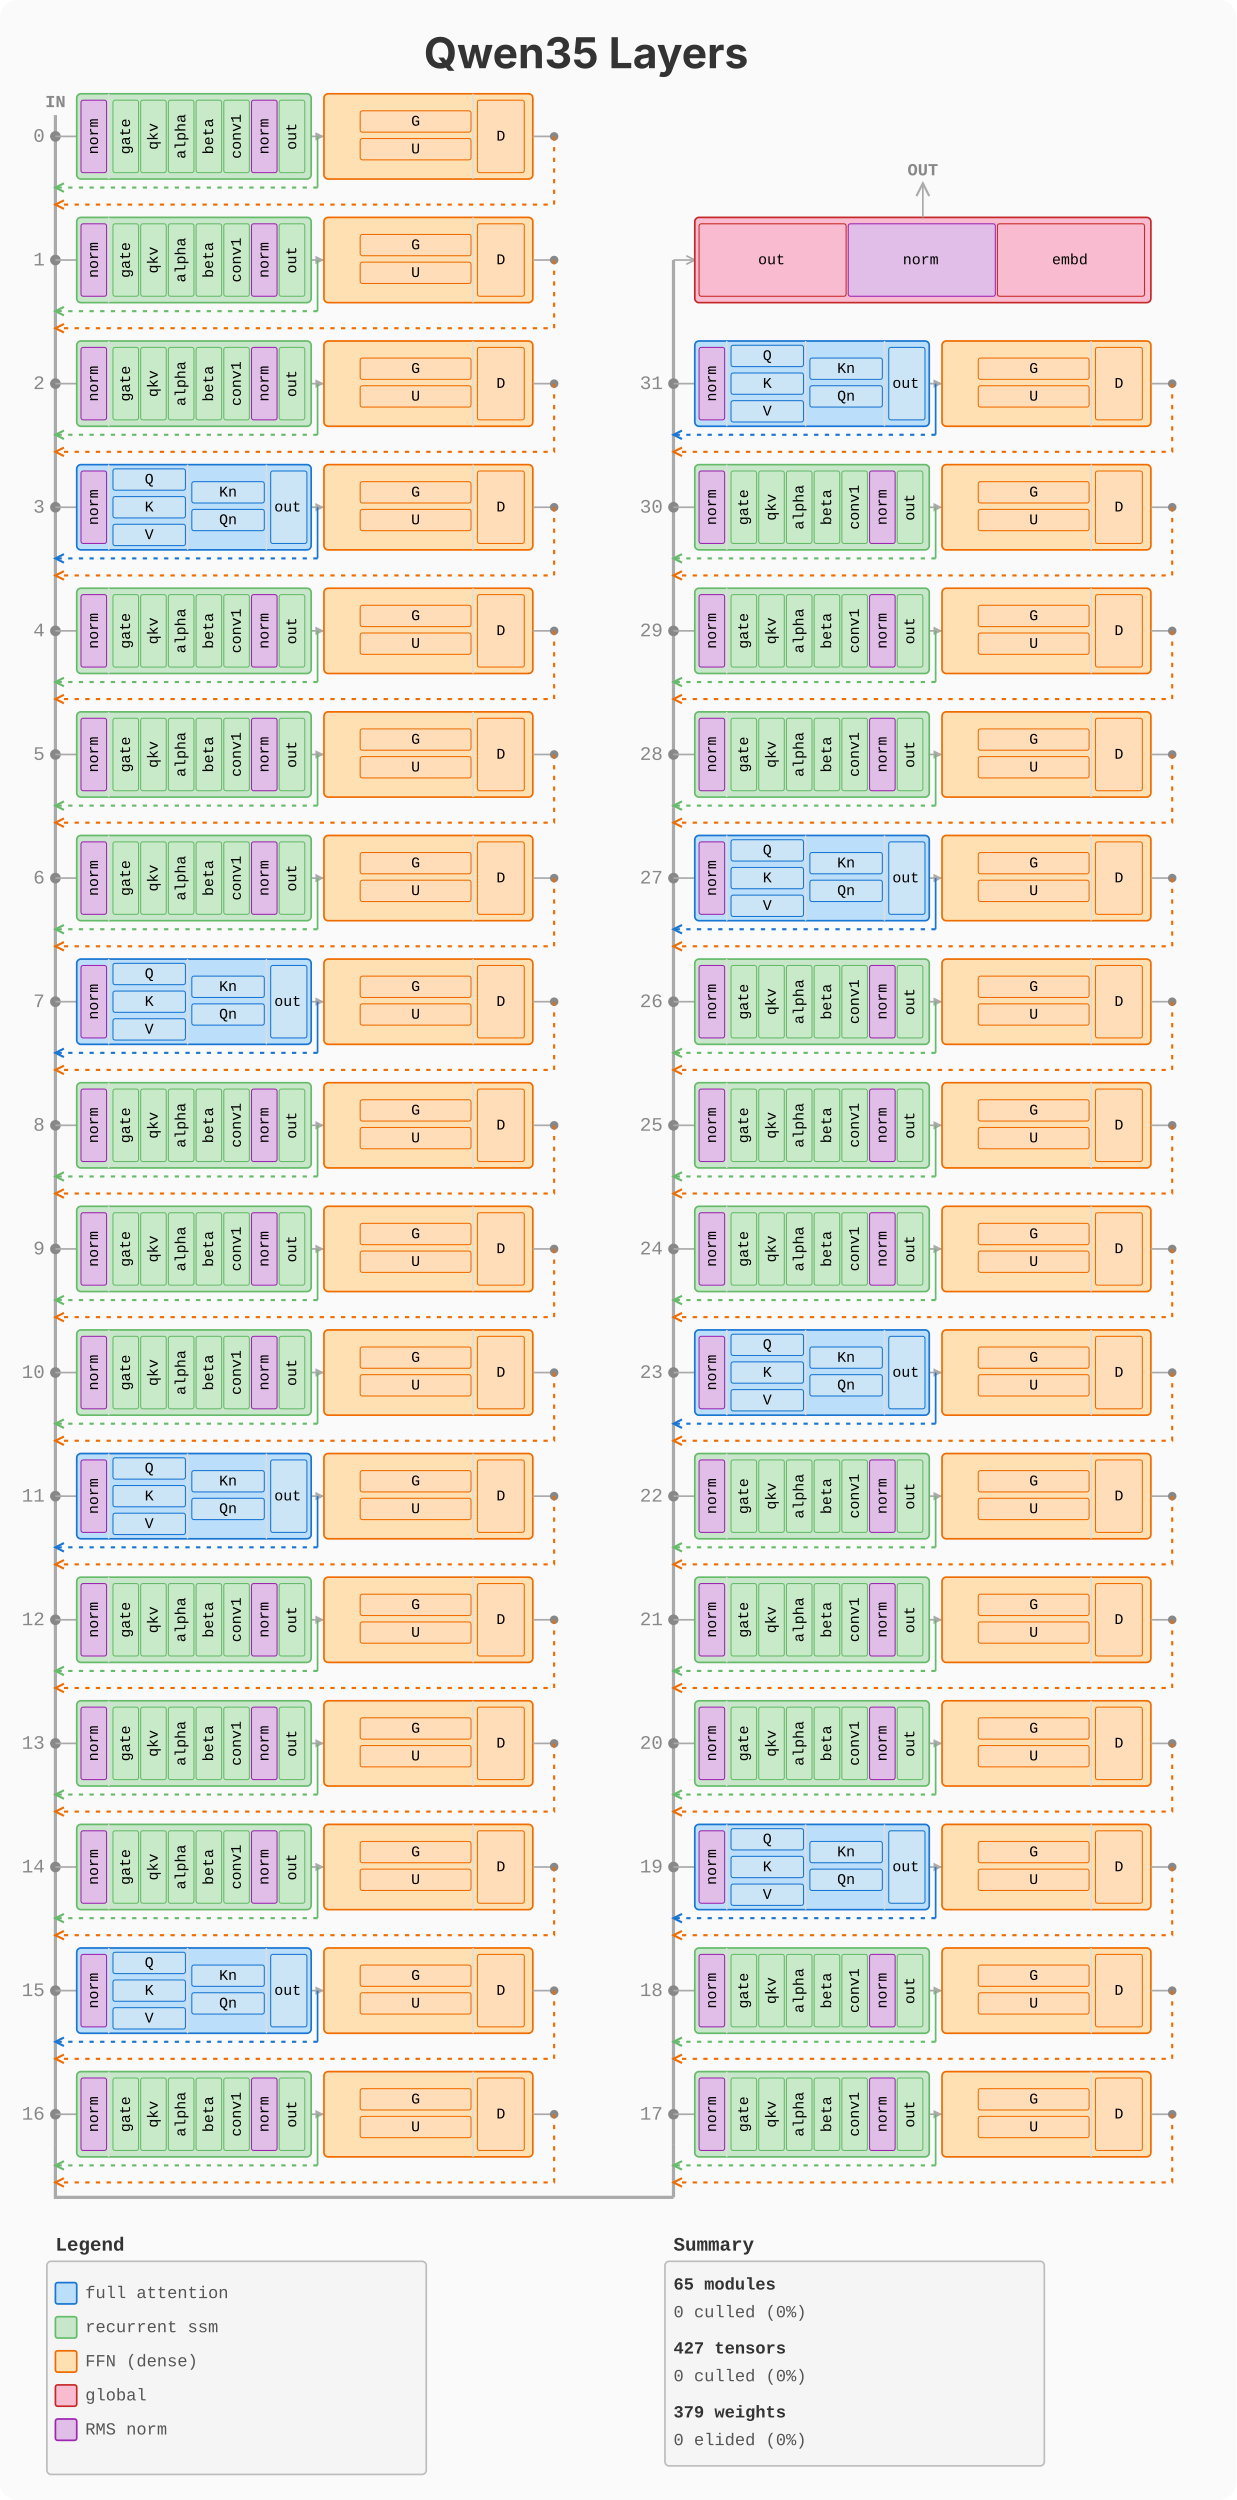
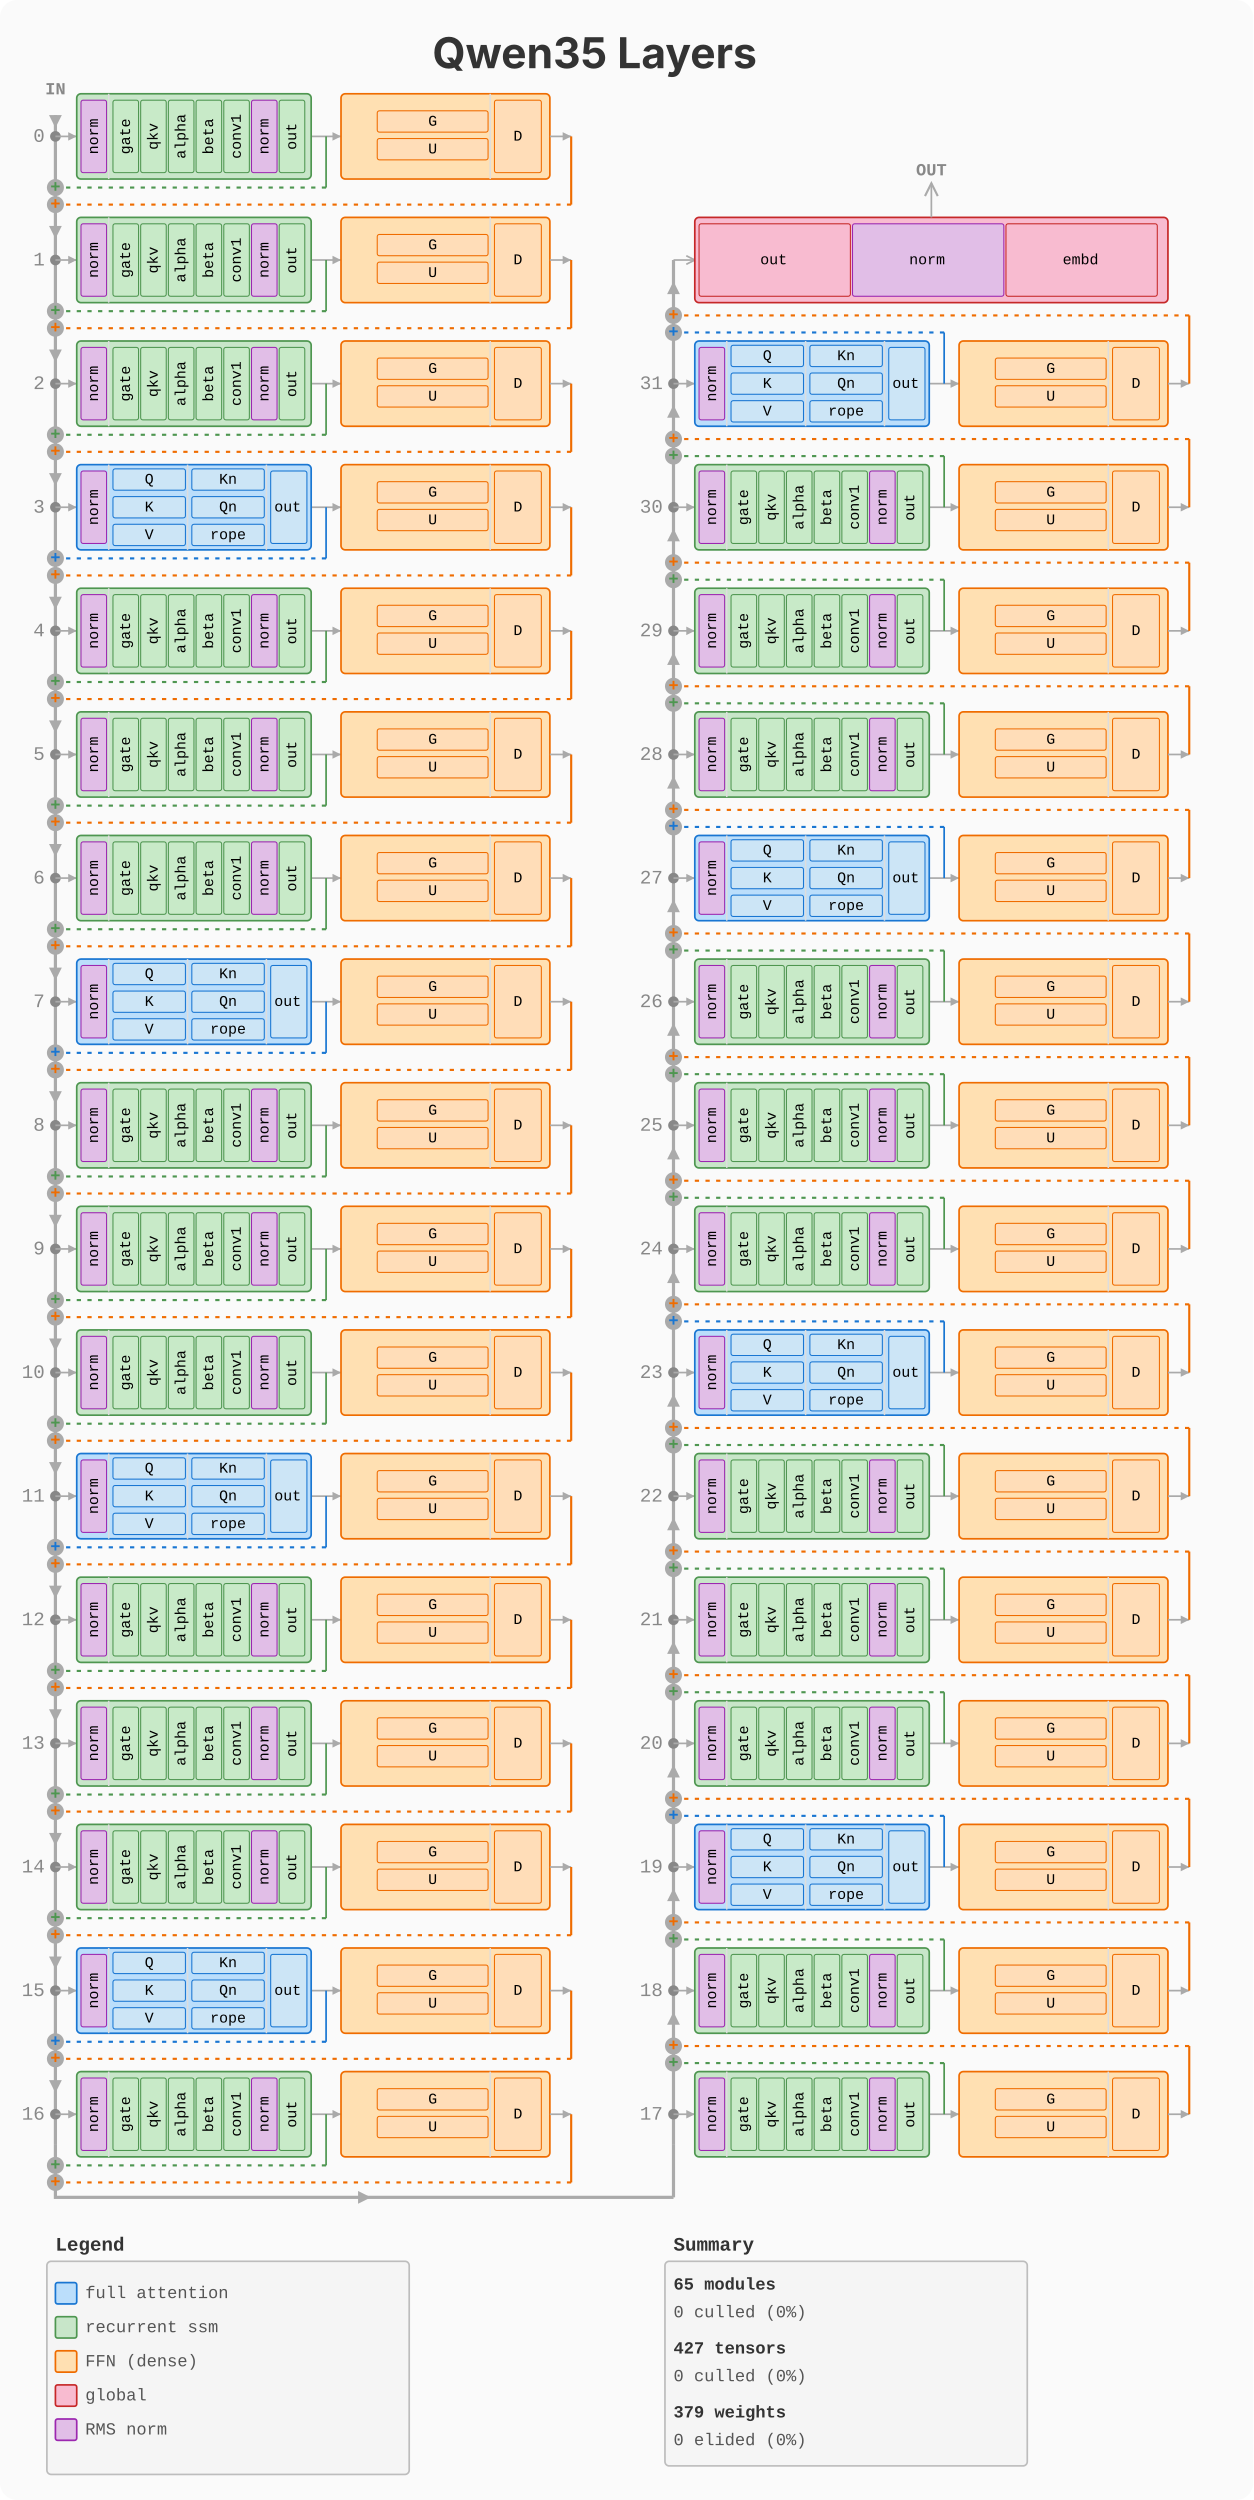
- <svg xmlns="http://www.w3.org/2000/svg" viewBox="0 0 580 1173">
+ <svg xmlns="http://www.w3.org/2000/svg" viewBox="0 0 588 1173">
  <style>
  text { font-family: 'Courier New', monospace; }
  .title { font-size: 20px; font-weight: bold; fill: #333333; font-family: system-ui, -apple-system, sans-serif; }
  .hdr   { font-size: 9px; font-weight: bold; fill: #333333; text-anchor: middle; dominant-baseline: middle; }
  .lbl   { font-size: 9px; fill: #888888; text-anchor: end; dominant-baseline: middle; }
  .tlbl  { font-size: 7px; fill: #000000; text-anchor: middle; dominant-baseline: middle; }
  .io    { font-size: 8px; font-weight: bold; fill: #888888; text-anchor: middle; dominant-baseline: middle; }
  .gtxt  { font-size: 9px; text-anchor: middle; dominant-baseline: middle; }
  .ltxt  { font-size: 8px; fill: #555555; dominant-baseline: middle; }
  .shdr  { font-size: 8px; font-weight: bold; fill: #333333; dominant-baseline: middle; }
  .etxt  { font-size: 6px; fill: #999999; text-anchor: middle; dominant-baseline: hanging; }
</style>
  <defs>
    <linearGradient id="zm_full_attention" x1="0" y1="0" x2="0" y2="1">
      <stop offset="0%%" stop-color="#e3f2fd" />
      <stop offset="100%%" stop-color="#bbdefb" />
    </linearGradient>
    <linearGradient id="zm_swa" x1="0" y1="0" x2="0" y2="1">
      <stop offset="0%%" stop-color="#e8f5e9" />
      <stop offset="100%%" stop-color="#c8e6c9" />
    </linearGradient>
    <linearGradient id="zm_recurrent" x1="0" y1="0" x2="0" y2="1">
      <stop offset="0%%" stop-color="#e8f5e9" />
      <stop offset="100%%" stop-color="#c8e6c9" />
    </linearGradient>
    <linearGradient id="zm_ffn" x1="0" y1="0" x2="0" y2="1">
      <stop offset="0%%" stop-color="#fff3e0" />
      <stop offset="100%%" stop-color="#ffe0b2" />
    </linearGradient>
    <linearGradient id="zm_global" x1="0" y1="0" x2="0" y2="1">
      <stop offset="0%%" stop-color="#fce4ec" />
      <stop offset="100%%" stop-color="#f8bbd0" />
    </linearGradient>
    <symbol id="blk-full_attention" overflow="visible">
      <rect x="0" y="0" width="110" height="40" fill="url(#zm_full_attention)" stroke="#1976D2" stroke-width="0.8" rx="2" />
      <rect x="2" y="3" width="12" height="34" fill="#e1bee7" stroke="#9C27B0" stroke-width="0.5" rx="1" />
      <text class="tlbl" x="8" y="20" transform="rotate(-90,8,20)">norm</text>
      <line x1="15" y1="0" x2="15" y2="40" stroke="#DDDDDD" stroke-width="0.7" />
      <rect x="17" y="2" width="34" height="10" fill="#cce5f6" stroke="#1976D2" stroke-width="0.5" rx="1" />
      <text class="tlbl" x="34" y="7">Q</text>
      <rect x="17" y="15" width="34" height="10" fill="#cce5f6" stroke="#1976D2" stroke-width="0.5" rx="1" />
      <text class="tlbl" x="34" y="20">K</text>
      <rect x="17" y="28" width="34" height="10" fill="#cce5f6" stroke="#1976D2" stroke-width="0.5" rx="1" />
      <text class="tlbl" x="34" y="33">V</text>
      <line x1="52" y1="0" x2="52" y2="40" stroke="#DDDDDD" stroke-width="0.7" />
-       <rect x="54" y="8" width="34" height="10" fill="#cce5f6" stroke="#1976D2" stroke-width="0.5" rx="1" />
-       <text class="tlbl" x="71" y="13">Kn</text>
-       <rect x="54" y="21" width="34" height="10" fill="#cce5f6" stroke="#1976D2" stroke-width="0.5" rx="1" />
-       <text class="tlbl" x="71" y="26">Qn</text>
+       <rect x="54" y="2" width="34" height="10" fill="#cce5f6" stroke="#1976D2" stroke-width="0.5" rx="1" />
+       <text class="tlbl" x="71" y="7">Kn</text>
+       <rect x="54" y="15" width="34" height="10" fill="#cce5f6" stroke="#1976D2" stroke-width="0.5" rx="1" />
+       <text class="tlbl" x="71" y="20">Qn</text>
+       <rect x="54" y="28" width="34" height="10" fill="#cce5f6" stroke="#1976D2" stroke-width="0.5" rx="1" />
+       <text class="tlbl" x="71" y="33">rope</text>
      <line x1="89" y1="0" x2="89" y2="40" stroke="#DDDDDD" stroke-width="0.7" />
      <rect x="91" y="3" width="17" height="34" fill="#cce5f6" stroke="#1976D2" stroke-width="0.5" rx="1" />
      <text class="tlbl" x="99" y="20">out</text>
-       <line x1="113" y1="20" x2="113" y2="44" stroke="#1976D2" stroke-width="0.8" />
-       <path d="M 113,44 L -10,44" fill="none" stroke="#1976D2" stroke-width="1.0" stroke-dasharray="2,3" />
-       <polyline points="-6,42 -10,44 -6,46" fill="none" stroke="#1976D2" stroke-width="1.0" />
+     </symbol>
+     <symbol id="blk-full_attention-desc" overflow="visible">
+       <use href="#blk-full_attention" />
+       <line x1="117" y1="20" x2="117" y2="44" stroke="#1976D2" stroke-width="0.8" />
+       <path d="M 117,44 L -10,44" fill="none" stroke="#1976D2" stroke-width="1.0" stroke-dasharray="2,3" />
+       <circle cx="-10" cy="44" r="4" fill="#AAAAAA" />
+       <text x="-10" y="44" text-anchor="middle" dominant-baseline="central" font-size="8" font-weight="bold" fill="#1976D2">+</text>
+     </symbol>
+     <symbol id="blk-full_attention-asc" overflow="visible">
+       <use href="#blk-full_attention" />
+       <line x1="117" y1="20" x2="117" y2="-4" stroke="#1976D2" stroke-width="0.8" />
+       <path d="M 117,-4 L -10,-4" fill="none" stroke="#1976D2" stroke-width="1.0" stroke-dasharray="2,3" />
+       <circle cx="-10" cy="-4" r="4" fill="#AAAAAA" />
+       <text x="-10" y="-4" text-anchor="middle" dominant-baseline="central" font-size="8" font-weight="bold" fill="#1976D2">+</text>
    </symbol>
    <symbol id="blk-recurrent_ssm" overflow="visible">
-       <rect x="0" y="0" width="110" height="40" fill="url(#zm_recurrent)" stroke="#66BB6A" stroke-width="0.8" rx="2" />
+       <rect x="0" y="0" width="110" height="40" fill="url(#zm_recurrent)" stroke="#4E9650" stroke-width="0.8" rx="2" />
      <rect x="2" y="3" width="12" height="34" fill="#e1bee7" stroke="#9C27B0" stroke-width="0.5" rx="1" />
      <text class="tlbl" x="8" y="20" transform="rotate(-90,8,20)">norm</text>
      <line x1="15" y1="0" x2="15" y2="40" stroke="#DDDDDD" stroke-width="0.7" />
-       <rect x="17" y="3" width="12" height="34" fill="#c8eac8" stroke="#66BB6A" stroke-width="0.5" rx="1" />
+       <rect x="17" y="3" width="12" height="34" fill="#c8eac8" stroke="#4E9650" stroke-width="0.5" rx="1" />
      <text class="tlbl" x="23" y="20" transform="rotate(-90,23,20)">gate</text>
-       <rect x="30" y="3" width="12" height="34" fill="#c8eac8" stroke="#66BB6A" stroke-width="0.5" rx="1" />
+       <rect x="30" y="3" width="12" height="34" fill="#c8eac8" stroke="#4E9650" stroke-width="0.5" rx="1" />
      <text class="tlbl" x="36" y="20" transform="rotate(-90,36,20)">qkv</text>
-       <rect x="43" y="3" width="12" height="34" fill="#c8eac8" stroke="#66BB6A" stroke-width="0.5" rx="1" />
+       <rect x="43" y="3" width="12" height="34" fill="#c8eac8" stroke="#4E9650" stroke-width="0.5" rx="1" />
      <text class="tlbl" x="49" y="20" transform="rotate(-90,49,20)">alpha</text>
-       <rect x="56" y="3" width="12" height="34" fill="#c8eac8" stroke="#66BB6A" stroke-width="0.5" rx="1" />
+       <rect x="56" y="3" width="12" height="34" fill="#c8eac8" stroke="#4E9650" stroke-width="0.5" rx="1" />
      <text class="tlbl" x="62" y="20" transform="rotate(-90,62,20)">beta</text>
-       <rect x="69" y="3" width="12" height="34" fill="#c8eac8" stroke="#66BB6A" stroke-width="0.5" rx="1" />
+       <rect x="69" y="3" width="12" height="34" fill="#c8eac8" stroke="#4E9650" stroke-width="0.5" rx="1" />
      <text class="tlbl" x="75" y="20" transform="rotate(-90,75,20)">conv1</text>
      <rect x="82" y="3" width="12" height="34" fill="#e1bee7" stroke="#9C27B0" stroke-width="0.5" rx="1" />
      <text class="tlbl" x="88" y="20" transform="rotate(-90,88,20)">norm</text>
-       <rect x="95" y="3" width="12" height="34" fill="#c8eac8" stroke="#66BB6A" stroke-width="0.5" rx="1" />
+       <rect x="95" y="3" width="12" height="34" fill="#c8eac8" stroke="#4E9650" stroke-width="0.5" rx="1" />
      <text class="tlbl" x="101" y="20" transform="rotate(-90,101,20)">out</text>
-       <line x1="113" y1="20" x2="113" y2="44" stroke="#66BB6A" stroke-width="0.8" />
-       <path d="M 113,44 L -10,44" fill="none" stroke="#66BB6A" stroke-width="1.0" stroke-dasharray="2,3" />
-       <polyline points="-6,42 -10,44 -6,46" fill="none" stroke="#66BB6A" stroke-width="1.0" />
+     </symbol>
+     <symbol id="blk-recurrent_ssm-desc" overflow="visible">
+       <use href="#blk-recurrent_ssm" />
+       <line x1="117" y1="20" x2="117" y2="44" stroke="#4E9650" stroke-width="0.8" />
+       <path d="M 117,44 L -10,44" fill="none" stroke="#4E9650" stroke-width="1.0" stroke-dasharray="2,3" />
+       <circle cx="-10" cy="44" r="4" fill="#AAAAAA" />
+       <text x="-10" y="44" text-anchor="middle" dominant-baseline="central" font-size="8" font-weight="bold" fill="#4E9650">+</text>
+     </symbol>
+     <symbol id="blk-recurrent_ssm-asc" overflow="visible">
+       <use href="#blk-recurrent_ssm" />
+       <line x1="117" y1="20" x2="117" y2="-4" stroke="#4E9650" stroke-width="0.8" />
+       <path d="M 117,-4 L -10,-4" fill="none" stroke="#4E9650" stroke-width="1.0" stroke-dasharray="2,3" />
+       <circle cx="-10" cy="-4" r="4" fill="#AAAAAA" />
+       <text x="-10" y="-4" text-anchor="middle" dominant-baseline="central" font-size="8" font-weight="bold" fill="#4E9650">+</text>
    </symbol>
    <symbol id="ffn-dense" overflow="visible">
      <rect x="0" y="0" width="98" height="40" fill="url(#zm_ffn)" stroke="#EF6C00" stroke-width="0.8" rx="2" />
      <rect x="17" y="8" width="52" height="10" fill="#ffddb8" stroke="#EF6C00" stroke-width="0.5" rx="1" />
      <text class="tlbl" x="43" y="13">G</text>
      <rect x="17" y="21" width="52" height="10" fill="#ffddb8" stroke="#EF6C00" stroke-width="0.5" rx="1" />
      <text class="tlbl" x="43" y="26">U</text>
      <rect x="72" y="3" width="22" height="34" fill="#ffddb8" stroke="#EF6C00" stroke-width="0.5" rx="1" />
      <text class="tlbl" x="83" y="20">D</text>
      <line x1="70" y1="0" x2="70" y2="40" stroke="#DDDDDD" stroke-width="0.7" />
      <line x1="98" y1="20" x2="108" y2="20" stroke="#AAAAAA" stroke-width="0.8" />
-       <circle cx="108" cy="20" r="2" fill="#888888" />
-       <path d="M 108,20 L 108,52 L -126,52" fill="none" stroke="#EF6C00" stroke-width="1.0" stroke-dasharray="2,3" />
-       <polyline points="-122,50 -126,52 -122,54" fill="none" stroke="#EF6C00" stroke-width="1.0" />
+       <polygon points="104,18 108,20 104,22" fill="#AAAAAA" />
+     </symbol>
+     <symbol id="ffn-dense-desc" overflow="visible">
+       <use href="#ffn-dense" />
+       <line x1="108" y1="20" x2="108" y2="52" stroke="#EF6C00" stroke-width="1.0" />
+       <path d="M 108,52 L -134,52" fill="none" stroke="#EF6C00" stroke-width="1.0" stroke-dasharray="2,3" />
+       <circle cx="-134" cy="52" r="4" fill="#AAAAAA" />
+       <text x="-134" y="52" text-anchor="middle" dominant-baseline="central" font-size="8" font-weight="bold" fill="#EF6C00">+</text>
+     </symbol>
+     <symbol id="ffn-dense-asc" overflow="visible">
+       <use href="#ffn-dense" />
+       <line x1="108" y1="20" x2="108" y2="-12" stroke="#EF6C00" stroke-width="1.0" />
+       <path d="M 108,-12 L -134,-12" fill="none" stroke="#EF6C00" stroke-width="1.0" stroke-dasharray="2,3" />
+       <circle cx="-134" cy="-12" r="4" fill="#AAAAAA" />
+       <text x="-134" y="-12" text-anchor="middle" dominant-baseline="central" font-size="8" font-weight="bold" fill="#EF6C00">+</text>
    </symbol>
    <symbol id="row-chrome" overflow="visible">
      <circle cx="26" cy="0" r="2.5" fill="#888888" />
      <line x1="26" y1="0" x2="36" y2="0" stroke="#AAAAAA" stroke-width="0.8" />
-       <line x1="146" y1="0" x2="152" y2="0" stroke="#AAAAAA" stroke-width="0.8" />
-       <polygon points="148,-2 152,0 148,2" fill="#AAAAAA" />
+       <polygon points="32,-2 36,0 32,2" fill="#AAAAAA" />
+       <line x1="146" y1="0" x2="160" y2="0" stroke="#AAAAAA" stroke-width="0.8" />
+       <polygon points="156,-2 160,0 156,2" fill="#AAAAAA" />
    </symbol>
    <symbol id="global-row" overflow="visible">
      <line x1="26" y1="0" x2="36" y2="0" stroke="#AAAAAA" stroke-width="0.8" />
      <polyline points="32,-2 36,0 32,2" fill="none" stroke="#AAAAAA" stroke-width="0.8" />
-       <rect x="36" y="-20" width="214" height="40" fill="url(#zm_global)" stroke="#C62828" stroke-width="0.8" rx="2" />
-       <rect x="38" y="-17" width="69" height="34" fill="#f8bbd0" stroke="#C62828" stroke-width="0.5" rx="1" />
-       <text class="tlbl" x="72" y="0">out</text>
-       <rect x="108" y="-17" width="69" height="34" fill="#e1bee7" stroke="#9C27B0" stroke-width="0.5" rx="1" />
-       <text class="tlbl" x="142" y="0">norm</text>
-       <rect x="178" y="-17" width="69" height="34" fill="#f8bbd0" stroke="#C62828" stroke-width="0.5" rx="1" />
-       <text class="tlbl" x="212" y="0">embd</text>
-       <line x1="143" y1="-20" x2="143" y2="-36" stroke="#AAAAAA" stroke-width="0.8" />
-       <polyline points="140,-30 143,-36 146,-30" fill="none" stroke="#AAAAAA" stroke-width="1" />
-       <text class="io" x="143" y="-42">OUT</text>
+       <rect x="36" y="-20" width="222" height="40" fill="url(#zm_global)" stroke="#C62828" stroke-width="0.8" rx="2" />
+       <rect x="38" y="-17" width="71" height="34" fill="#f8bbd0" stroke="#C62828" stroke-width="0.5" rx="1" />
+       <text class="tlbl" x="73" y="0">out</text>
+       <rect x="110" y="-17" width="71" height="34" fill="#e1bee7" stroke="#9C27B0" stroke-width="0.5" rx="1" />
+       <text class="tlbl" x="145" y="0">norm</text>
+       <rect x="182" y="-17" width="71" height="34" fill="#f8bbd0" stroke="#C62828" stroke-width="0.5" rx="1" />
+       <text class="tlbl" x="217" y="0">embd</text>
+       <line x1="147" y1="-20" x2="147" y2="-36" stroke="#AAAAAA" stroke-width="0.8" />
+       <polyline points="144,-30 147,-36 150,-30" fill="none" stroke="#AAAAAA" stroke-width="1" />
+       <text class="io" x="147" y="-42">OUT</text>
    </symbol>
    <symbol id="legend" overflow="visible">
      <text style="font-size:9px;font-weight:bold;fill:#333333;font-family:'Courier New',monospace" x="4" y="-5">Legend</text>
-       <rect width="178" height="100" fill="#f5f5f5" stroke="#bdbdbd" stroke-width="0.8" rx="2" />
+       <rect width="170" height="100" fill="#f5f5f5" stroke="#bdbdbd" stroke-width="0.8" rx="2" />
      <rect x="4" y="10" width="10" height="10" fill="url(#zm_full_attention)" stroke="#1976D2" stroke-width="0.8" rx="1" />
      <text class="ltxt" x="18" y="15">full attention</text>
-       <rect x="4" y="26" width="10" height="10" fill="url(#zm_recurrent)" stroke="#66BB6A" stroke-width="0.8" rx="1" />
+       <rect x="4" y="26" width="10" height="10" fill="url(#zm_recurrent)" stroke="#4E9650" stroke-width="0.8" rx="1" />
      <text class="ltxt" x="18" y="31">recurrent ssm</text>
      <rect x="4" y="42" width="10" height="10" fill="url(#zm_ffn)" stroke="#EF6C00" stroke-width="0.8" rx="1" />
      <text class="ltxt" x="18" y="47">FFN (dense)</text>
      <rect x="4" y="58" width="10" height="10" fill="url(#zm_global)" stroke="#C62828" stroke-width="0.8" rx="1" />
      <text class="ltxt" x="18" y="63">global</text>
      <rect x="4" y="74" width="10" height="10" fill="#e1bee7" stroke="#9C27B0" stroke-width="0.8" rx="1" />
      <text class="ltxt" x="18" y="79">RMS norm</text>
    </symbol>
    <symbol id="summary" overflow="visible">
      <text style="font-size:9px;font-weight:bold;fill:#333333;font-family:'Courier New',monospace" x="4" y="-5">Summary</text>
-       <rect width="178" height="96" fill="#f5f5f5" stroke="#bdbdbd" stroke-width="0.8" rx="2" />
+       <rect width="170" height="96" fill="#f5f5f5" stroke="#bdbdbd" stroke-width="0.8" rx="2" />
      <text class="shdr" x="4" y="11">65 modules</text>
      <text class="ltxt" x="4" y="24">  0 culled (0%)</text>
      <text class="shdr" x="4" y="41">427 tensors</text>
      <text class="ltxt" x="4" y="54">  0 culled (0%)</text>
      <text class="shdr" x="4" y="71">379 weights</text>
      <text class="ltxt" x="4" y="84">  0 elided (0%)</text>
    </symbol>
  </defs>
-   <rect width="580" height="1173" fill="#fafafa" rx="8" />
-   <text class="title" x="275" y="32" text-anchor="middle">Qwen35 Layers</text>
+   <rect width="588" height="1173" fill="#fafafa" rx="8" />
+   <text class="title" x="279" y="32" text-anchor="middle">Qwen35 Layers</text>
  <line x1="26" y1="54" x2="26" y2="1006" stroke="#AAAAAA" stroke-width="1.5" />
-   <text class="io" x="26" y="48">IN</text>
+   <text class="io" x="26" y="42">IN</text>
+   <polygon points="23,54 26,60 29,54" fill="#AAAAAA" />
  <path d="M 26,1006 L 26,1031 L 316,1031" fill="none" stroke="#AAAAAA" stroke-width="1.5" />
+   <polygon points="168,1028 174,1031 168,1034" fill="#AAAAAA" />
  <line x1="316" y1="1031" x2="316" y2="1006" stroke="#AAAAAA" stroke-width="1.5" />
  <line x1="316" y1="1006" x2="316" y2="122" stroke="#AAAAAA" stroke-width="1.5" />
  <use href="#row-chrome" transform="translate(0,64)" />
  <text class="lbl" x="21" y="64">0</text>
-   <use href="#blk-recurrent_ssm" transform="translate(36,44)" />
-   <use href="#ffn-dense" transform="translate(152,44)" />
+   <use href="#blk-recurrent_ssm-desc" transform="translate(36,44)" />
+   <use href="#ffn-dense-desc" transform="translate(160,44)" />
+   <polygon points="23,106 26,112 29,106" fill="#AAAAAA" />
  <use href="#row-chrome" transform="translate(0,122)" />
  <text class="lbl" x="21" y="122">1</text>
-   <use href="#blk-recurrent_ssm" transform="translate(36,102)" />
-   <use href="#ffn-dense" transform="translate(152,102)" />
+   <use href="#blk-recurrent_ssm-desc" transform="translate(36,102)" />
+   <use href="#ffn-dense-desc" transform="translate(160,102)" />
+   <polygon points="23,164 26,170 29,164" fill="#AAAAAA" />
  <use href="#row-chrome" transform="translate(0,180)" />
  <text class="lbl" x="21" y="180">2</text>
-   <use href="#blk-recurrent_ssm" transform="translate(36,160)" />
-   <use href="#ffn-dense" transform="translate(152,160)" />
+   <use href="#blk-recurrent_ssm-desc" transform="translate(36,160)" />
+   <use href="#ffn-dense-desc" transform="translate(160,160)" />
+   <polygon points="23,222 26,228 29,222" fill="#AAAAAA" />
  <use href="#row-chrome" transform="translate(0,238)" />
  <text class="lbl" x="21" y="238">3</text>
-   <use href="#blk-full_attention" transform="translate(36,218)" />
-   <use href="#ffn-dense" transform="translate(152,218)" />
+   <use href="#blk-full_attention-desc" transform="translate(36,218)" />
+   <use href="#ffn-dense-desc" transform="translate(160,218)" />
+   <polygon points="23,280 26,286 29,280" fill="#AAAAAA" />
  <use href="#row-chrome" transform="translate(0,296)" />
  <text class="lbl" x="21" y="296">4</text>
-   <use href="#blk-recurrent_ssm" transform="translate(36,276)" />
-   <use href="#ffn-dense" transform="translate(152,276)" />
+   <use href="#blk-recurrent_ssm-desc" transform="translate(36,276)" />
+   <use href="#ffn-dense-desc" transform="translate(160,276)" />
+   <polygon points="23,338 26,344 29,338" fill="#AAAAAA" />
  <use href="#row-chrome" transform="translate(0,354)" />
  <text class="lbl" x="21" y="354">5</text>
-   <use href="#blk-recurrent_ssm" transform="translate(36,334)" />
-   <use href="#ffn-dense" transform="translate(152,334)" />
+   <use href="#blk-recurrent_ssm-desc" transform="translate(36,334)" />
+   <use href="#ffn-dense-desc" transform="translate(160,334)" />
+   <polygon points="23,396 26,402 29,396" fill="#AAAAAA" />
  <use href="#row-chrome" transform="translate(0,412)" />
  <text class="lbl" x="21" y="412">6</text>
-   <use href="#blk-recurrent_ssm" transform="translate(36,392)" />
-   <use href="#ffn-dense" transform="translate(152,392)" />
+   <use href="#blk-recurrent_ssm-desc" transform="translate(36,392)" />
+   <use href="#ffn-dense-desc" transform="translate(160,392)" />
+   <polygon points="23,454 26,460 29,454" fill="#AAAAAA" />
  <use href="#row-chrome" transform="translate(0,470)" />
  <text class="lbl" x="21" y="470">7</text>
-   <use href="#blk-full_attention" transform="translate(36,450)" />
-   <use href="#ffn-dense" transform="translate(152,450)" />
+   <use href="#blk-full_attention-desc" transform="translate(36,450)" />
+   <use href="#ffn-dense-desc" transform="translate(160,450)" />
+   <polygon points="23,512 26,518 29,512" fill="#AAAAAA" />
  <use href="#row-chrome" transform="translate(0,528)" />
  <text class="lbl" x="21" y="528">8</text>
-   <use href="#blk-recurrent_ssm" transform="translate(36,508)" />
-   <use href="#ffn-dense" transform="translate(152,508)" />
+   <use href="#blk-recurrent_ssm-desc" transform="translate(36,508)" />
+   <use href="#ffn-dense-desc" transform="translate(160,508)" />
+   <polygon points="23,570 26,576 29,570" fill="#AAAAAA" />
  <use href="#row-chrome" transform="translate(0,586)" />
  <text class="lbl" x="21" y="586">9</text>
-   <use href="#blk-recurrent_ssm" transform="translate(36,566)" />
-   <use href="#ffn-dense" transform="translate(152,566)" />
+   <use href="#blk-recurrent_ssm-desc" transform="translate(36,566)" />
+   <use href="#ffn-dense-desc" transform="translate(160,566)" />
+   <polygon points="23,628 26,634 29,628" fill="#AAAAAA" />
  <use href="#row-chrome" transform="translate(0,644)" />
  <text class="lbl" x="21" y="644">10</text>
-   <use href="#blk-recurrent_ssm" transform="translate(36,624)" />
-   <use href="#ffn-dense" transform="translate(152,624)" />
+   <use href="#blk-recurrent_ssm-desc" transform="translate(36,624)" />
+   <use href="#ffn-dense-desc" transform="translate(160,624)" />
+   <polygon points="23,686 26,692 29,686" fill="#AAAAAA" />
  <use href="#row-chrome" transform="translate(0,702)" />
  <text class="lbl" x="21" y="702">11</text>
-   <use href="#blk-full_attention" transform="translate(36,682)" />
-   <use href="#ffn-dense" transform="translate(152,682)" />
+   <use href="#blk-full_attention-desc" transform="translate(36,682)" />
+   <use href="#ffn-dense-desc" transform="translate(160,682)" />
+   <polygon points="23,744 26,750 29,744" fill="#AAAAAA" />
  <use href="#row-chrome" transform="translate(0,760)" />
  <text class="lbl" x="21" y="760">12</text>
-   <use href="#blk-recurrent_ssm" transform="translate(36,740)" />
-   <use href="#ffn-dense" transform="translate(152,740)" />
+   <use href="#blk-recurrent_ssm-desc" transform="translate(36,740)" />
+   <use href="#ffn-dense-desc" transform="translate(160,740)" />
+   <polygon points="23,802 26,808 29,802" fill="#AAAAAA" />
  <use href="#row-chrome" transform="translate(0,818)" />
  <text class="lbl" x="21" y="818">13</text>
-   <use href="#blk-recurrent_ssm" transform="translate(36,798)" />
-   <use href="#ffn-dense" transform="translate(152,798)" />
+   <use href="#blk-recurrent_ssm-desc" transform="translate(36,798)" />
+   <use href="#ffn-dense-desc" transform="translate(160,798)" />
+   <polygon points="23,860 26,866 29,860" fill="#AAAAAA" />
  <use href="#row-chrome" transform="translate(0,876)" />
  <text class="lbl" x="21" y="876">14</text>
-   <use href="#blk-recurrent_ssm" transform="translate(36,856)" />
-   <use href="#ffn-dense" transform="translate(152,856)" />
+   <use href="#blk-recurrent_ssm-desc" transform="translate(36,856)" />
+   <use href="#ffn-dense-desc" transform="translate(160,856)" />
+   <polygon points="23,918 26,924 29,918" fill="#AAAAAA" />
  <use href="#row-chrome" transform="translate(0,934)" />
  <text class="lbl" x="21" y="934">15</text>
-   <use href="#blk-full_attention" transform="translate(36,914)" />
-   <use href="#ffn-dense" transform="translate(152,914)" />
+   <use href="#blk-full_attention-desc" transform="translate(36,914)" />
+   <use href="#ffn-dense-desc" transform="translate(160,914)" />
+   <polygon points="23,976 26,982 29,976" fill="#AAAAAA" />
  <use href="#row-chrome" transform="translate(0,992)" />
  <text class="lbl" x="21" y="992">16</text>
-   <use href="#blk-recurrent_ssm" transform="translate(36,972)" />
-   <use href="#ffn-dense" transform="translate(152,972)" />
+   <use href="#blk-recurrent_ssm-desc" transform="translate(36,972)" />
+   <use href="#ffn-dense-desc" transform="translate(160,972)" />
  <use href="#row-chrome" transform="translate(290,992)" />
  <text class="lbl" x="311" y="992">17</text>
-   <use href="#blk-recurrent_ssm" transform="translate(326,972)" />
-   <use href="#ffn-dense" transform="translate(442,972)" />
+   <use href="#blk-recurrent_ssm-asc" transform="translate(326,972)" />
+   <use href="#ffn-dense-asc" transform="translate(450,972)" />
+   <polygon points="313,950 316,944 319,950" fill="#AAAAAA" />
  <use href="#row-chrome" transform="translate(290,934)" />
  <text class="lbl" x="311" y="934">18</text>
-   <use href="#blk-recurrent_ssm" transform="translate(326,914)" />
-   <use href="#ffn-dense" transform="translate(442,914)" />
+   <use href="#blk-recurrent_ssm-asc" transform="translate(326,914)" />
+   <use href="#ffn-dense-asc" transform="translate(450,914)" />
+   <polygon points="313,892 316,886 319,892" fill="#AAAAAA" />
  <use href="#row-chrome" transform="translate(290,876)" />
  <text class="lbl" x="311" y="876">19</text>
-   <use href="#blk-full_attention" transform="translate(326,856)" />
-   <use href="#ffn-dense" transform="translate(442,856)" />
+   <use href="#blk-full_attention-asc" transform="translate(326,856)" />
+   <use href="#ffn-dense-asc" transform="translate(450,856)" />
+   <polygon points="313,834 316,828 319,834" fill="#AAAAAA" />
  <use href="#row-chrome" transform="translate(290,818)" />
  <text class="lbl" x="311" y="818">20</text>
-   <use href="#blk-recurrent_ssm" transform="translate(326,798)" />
-   <use href="#ffn-dense" transform="translate(442,798)" />
+   <use href="#blk-recurrent_ssm-asc" transform="translate(326,798)" />
+   <use href="#ffn-dense-asc" transform="translate(450,798)" />
+   <polygon points="313,776 316,770 319,776" fill="#AAAAAA" />
  <use href="#row-chrome" transform="translate(290,760)" />
  <text class="lbl" x="311" y="760">21</text>
-   <use href="#blk-recurrent_ssm" transform="translate(326,740)" />
-   <use href="#ffn-dense" transform="translate(442,740)" />
+   <use href="#blk-recurrent_ssm-asc" transform="translate(326,740)" />
+   <use href="#ffn-dense-asc" transform="translate(450,740)" />
+   <polygon points="313,718 316,712 319,718" fill="#AAAAAA" />
  <use href="#row-chrome" transform="translate(290,702)" />
  <text class="lbl" x="311" y="702">22</text>
-   <use href="#blk-recurrent_ssm" transform="translate(326,682)" />
-   <use href="#ffn-dense" transform="translate(442,682)" />
+   <use href="#blk-recurrent_ssm-asc" transform="translate(326,682)" />
+   <use href="#ffn-dense-asc" transform="translate(450,682)" />
+   <polygon points="313,660 316,654 319,660" fill="#AAAAAA" />
  <use href="#row-chrome" transform="translate(290,644)" />
  <text class="lbl" x="311" y="644">23</text>
-   <use href="#blk-full_attention" transform="translate(326,624)" />
-   <use href="#ffn-dense" transform="translate(442,624)" />
+   <use href="#blk-full_attention-asc" transform="translate(326,624)" />
+   <use href="#ffn-dense-asc" transform="translate(450,624)" />
+   <polygon points="313,602 316,596 319,602" fill="#AAAAAA" />
  <use href="#row-chrome" transform="translate(290,586)" />
  <text class="lbl" x="311" y="586">24</text>
-   <use href="#blk-recurrent_ssm" transform="translate(326,566)" />
-   <use href="#ffn-dense" transform="translate(442,566)" />
+   <use href="#blk-recurrent_ssm-asc" transform="translate(326,566)" />
+   <use href="#ffn-dense-asc" transform="translate(450,566)" />
+   <polygon points="313,544 316,538 319,544" fill="#AAAAAA" />
  <use href="#row-chrome" transform="translate(290,528)" />
  <text class="lbl" x="311" y="528">25</text>
-   <use href="#blk-recurrent_ssm" transform="translate(326,508)" />
-   <use href="#ffn-dense" transform="translate(442,508)" />
+   <use href="#blk-recurrent_ssm-asc" transform="translate(326,508)" />
+   <use href="#ffn-dense-asc" transform="translate(450,508)" />
+   <polygon points="313,486 316,480 319,486" fill="#AAAAAA" />
  <use href="#row-chrome" transform="translate(290,470)" />
  <text class="lbl" x="311" y="470">26</text>
-   <use href="#blk-recurrent_ssm" transform="translate(326,450)" />
-   <use href="#ffn-dense" transform="translate(442,450)" />
+   <use href="#blk-recurrent_ssm-asc" transform="translate(326,450)" />
+   <use href="#ffn-dense-asc" transform="translate(450,450)" />
+   <polygon points="313,428 316,422 319,428" fill="#AAAAAA" />
  <use href="#row-chrome" transform="translate(290,412)" />
  <text class="lbl" x="311" y="412">27</text>
-   <use href="#blk-full_attention" transform="translate(326,392)" />
-   <use href="#ffn-dense" transform="translate(442,392)" />
+   <use href="#blk-full_attention-asc" transform="translate(326,392)" />
+   <use href="#ffn-dense-asc" transform="translate(450,392)" />
+   <polygon points="313,370 316,364 319,370" fill="#AAAAAA" />
  <use href="#row-chrome" transform="translate(290,354)" />
  <text class="lbl" x="311" y="354">28</text>
-   <use href="#blk-recurrent_ssm" transform="translate(326,334)" />
-   <use href="#ffn-dense" transform="translate(442,334)" />
+   <use href="#blk-recurrent_ssm-asc" transform="translate(326,334)" />
+   <use href="#ffn-dense-asc" transform="translate(450,334)" />
+   <polygon points="313,312 316,306 319,312" fill="#AAAAAA" />
  <use href="#row-chrome" transform="translate(290,296)" />
  <text class="lbl" x="311" y="296">29</text>
-   <use href="#blk-recurrent_ssm" transform="translate(326,276)" />
-   <use href="#ffn-dense" transform="translate(442,276)" />
+   <use href="#blk-recurrent_ssm-asc" transform="translate(326,276)" />
+   <use href="#ffn-dense-asc" transform="translate(450,276)" />
+   <polygon points="313,254 316,248 319,254" fill="#AAAAAA" />
  <use href="#row-chrome" transform="translate(290,238)" />
  <text class="lbl" x="311" y="238">30</text>
-   <use href="#blk-recurrent_ssm" transform="translate(326,218)" />
-   <use href="#ffn-dense" transform="translate(442,218)" />
+   <use href="#blk-recurrent_ssm-asc" transform="translate(326,218)" />
+   <use href="#ffn-dense-asc" transform="translate(450,218)" />
+   <polygon points="313,196 316,190 319,196" fill="#AAAAAA" />
  <use href="#row-chrome" transform="translate(290,180)" />
  <text class="lbl" x="311" y="180">31</text>
-   <use href="#blk-full_attention" transform="translate(326,160)" />
-   <use href="#ffn-dense" transform="translate(442,160)" />
+   <use href="#blk-full_attention-asc" transform="translate(326,160)" />
+   <use href="#ffn-dense-asc" transform="translate(450,160)" />
+   <polygon points="313,138 316,132 319,138" fill="#AAAAAA" />
  <use href="#global-row" transform="translate(290,122)" />
  <use href="#legend" transform="translate(22,1061)" />
  <use href="#summary" transform="translate(312,1061)" />
</svg>
